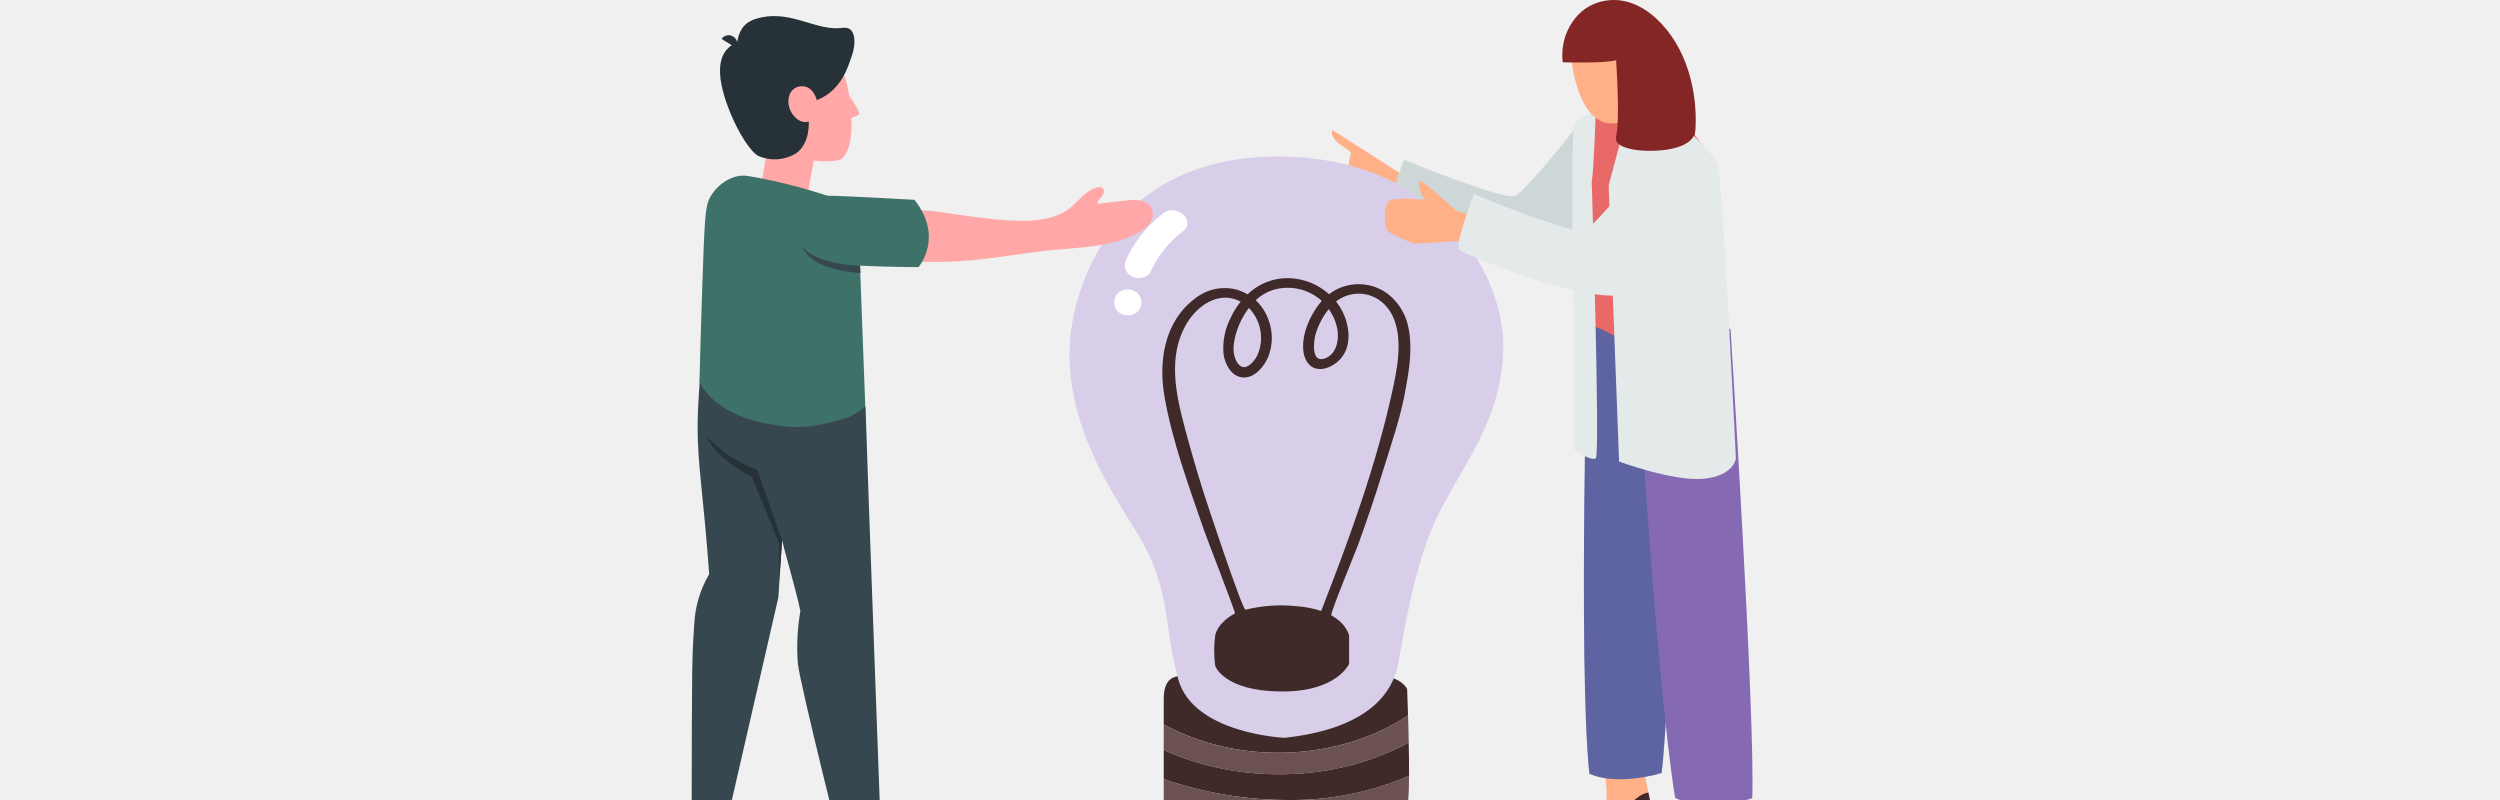
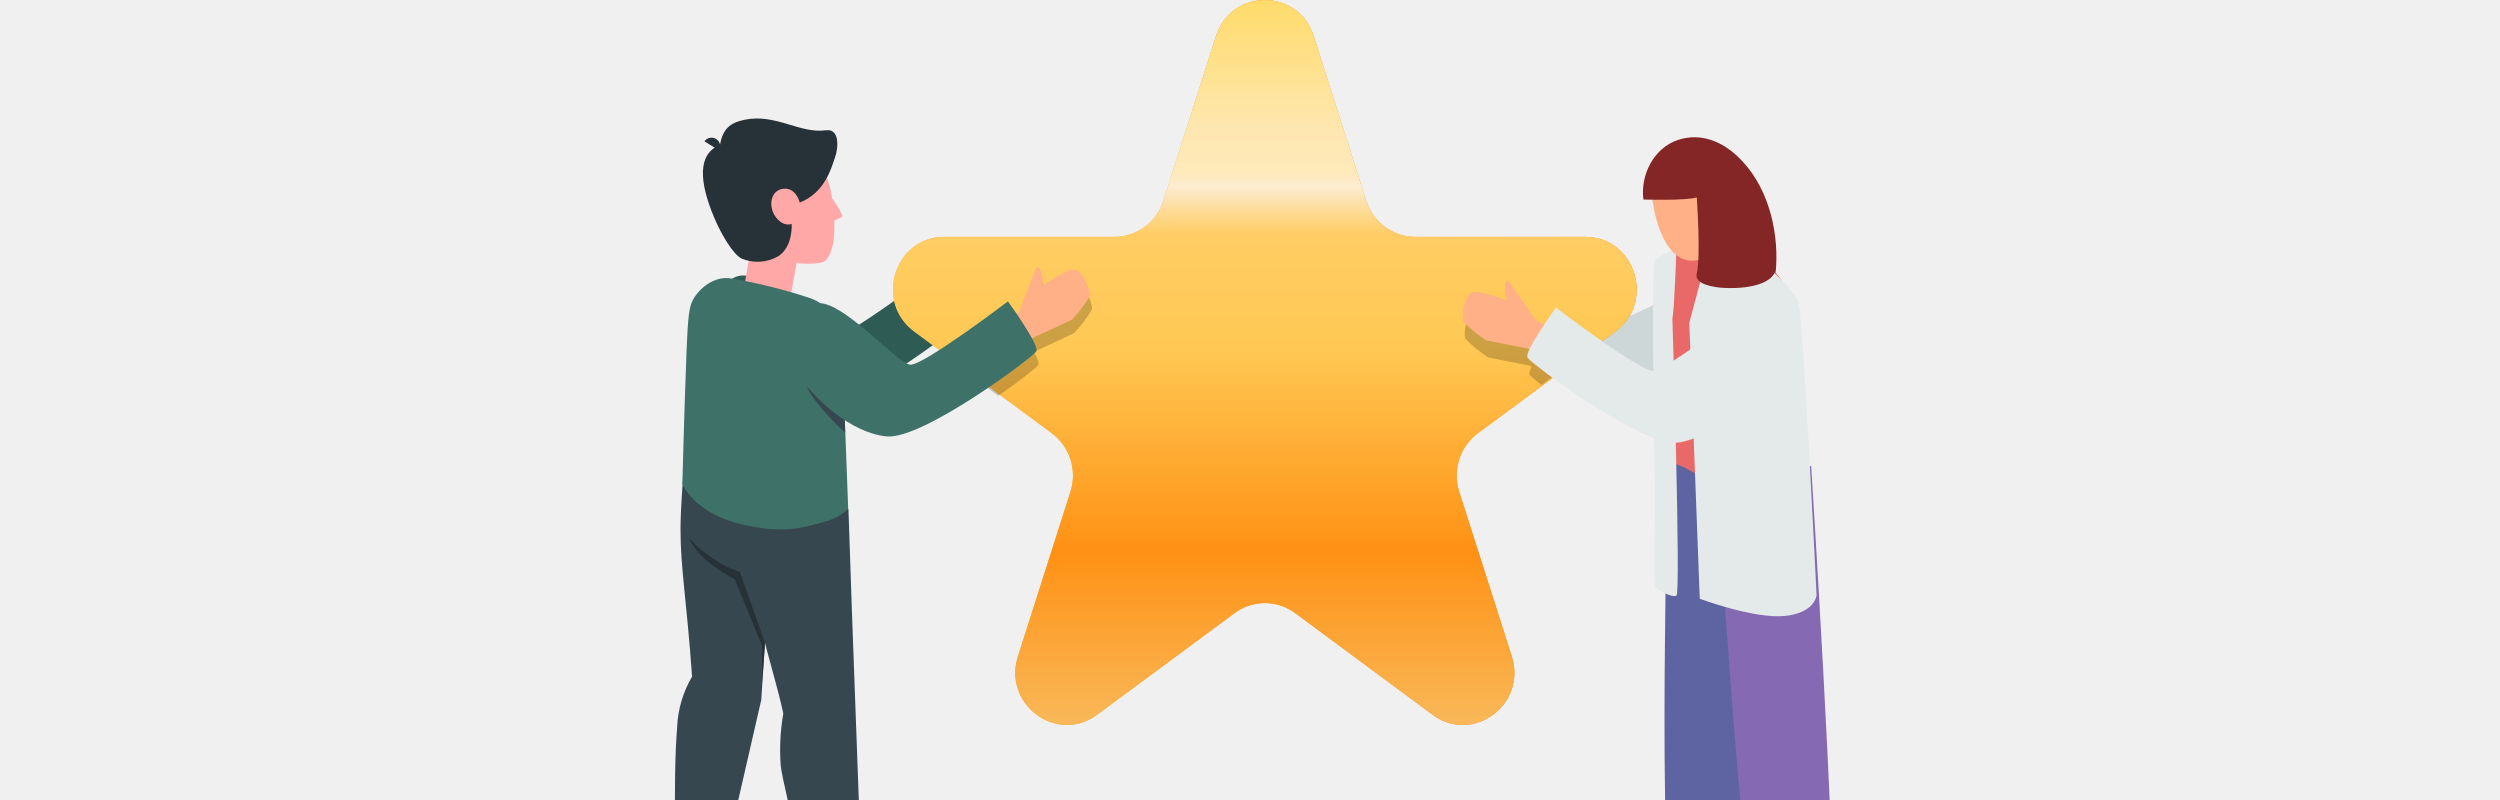
<svg xmlns="http://www.w3.org/2000/svg" width="400" height="128" viewBox="0 0 400 128" fill="none">
-   <g clip-path="url(#clip0_7303_142274)">
-     <path d="M223.875 27.646L213.186 20.8C213.186 20.8 212.507 21.986 214.927 23.455C216.385 24.345 216.126 24.672 216.126 24.672C215.78 25.963 215.628 27.299 215.675 28.635C215.828 30.43 218.828 30.879 219.729 31.176C220.63 31.473 224.379 32.074 224.379 32.074" fill="#FFB087" />
-     <path d="M252.634 19.78C252.634 19.78 244.236 30.552 242.381 31.328C240.526 32.104 224.646 25.554 224.646 25.554C224.646 25.554 221.508 33.671 222.294 34.431C223.081 35.192 243.541 43.484 248.962 41.46C254.382 39.437 260.139 29.449 260.139 29.449C260.139 29.449 263.559 19.156 252.634 19.78Z" fill="#CED7D8" />
-     <path d="M256.398 121.434C256.398 121.434 257.596 127.519 256.787 128.934C255.978 130.349 253.237 134.548 251.779 135.37C250.321 136.191 248.61 136.176 249.03 138.07C249.45 139.965 253.802 139.318 255.817 139.105C257.833 138.892 260.177 134.541 261.666 134.434C263.154 134.328 262.131 139.219 262.963 138.846C263.796 138.474 265.681 138.086 265.781 137.736C265.88 137.386 263.139 123.815 263.139 123.815" fill="#FFB087" />
-     <path d="M263.742 126.797C259.291 127.558 256.642 138.025 251.848 135.324L251.779 135.37C250.321 136.192 248.61 136.176 249.03 138.071C249.45 139.965 253.802 139.318 255.817 139.105C257.833 138.892 260.177 134.541 261.666 134.434C263.154 134.328 262.131 139.219 262.963 138.847C263.796 138.474 265.681 138.086 265.781 137.736C265.88 137.386 264.544 130.821 263.742 126.797Z" fill="#3F2A29" />
-     <path d="M271.636 125.047C271.636 125.047 272.835 131.133 272.025 132.547C271.216 133.962 268.475 138.162 267.017 138.983C265.559 139.805 263.849 139.789 264.269 141.684C264.689 143.578 269.04 142.931 271.056 142.718C273.071 142.505 275.415 138.154 276.904 138.047C278.393 137.941 277.37 142.832 278.202 142.46C279.034 142.087 280.92 141.699 281.019 141.349C281.118 140.999 278.377 127.428 278.377 127.428" fill="#FFB087" />
-     <path d="M265.856 123.685C267.322 112.092 269.277 48.831 269.277 48.831L251.908 48.451L254.031 49.706C254.031 49.706 252.504 106.82 254.298 123.792C257.481 125.252 262.497 124.674 265.856 123.685Z" fill="#856AB3" />
-     <path opacity="0.32" d="M265.856 123.685C267.322 112.092 269.277 48.831 269.277 48.831L251.908 48.451L254.031 49.706C254.031 49.706 252.504 106.82 254.298 123.792C257.481 125.252 262.497 124.674 265.856 123.685Z" fill="#06577A" />
-     <path d="M280.362 127.717C280.851 114.595 276.881 52.605 276.881 52.605L259.535 53.502L261.764 54.59C261.764 54.59 264.986 109.179 268.025 127.679C271.17 129.261 276.934 128.843 280.362 127.717Z" fill="#856AB3" />
-     <path d="M263.413 3.919C263.121 3.518 262.741 3.189 262.302 2.956C261.863 2.722 261.376 2.592 260.879 2.574C260.382 2.555 259.887 2.65 259.432 2.85C258.977 3.05 258.574 3.351 258.252 3.729C257.795 3.979 257.406 4.338 257.12 4.773C256.834 5.208 256.659 5.706 256.611 6.224C256.153 12.104 253.343 17.962 255.443 23.857C256.909 27.98 260.787 29.585 264.902 28.672C277.697 25.858 267.696 9.989 263.413 3.919Z" fill="#842626" />
-     <path d="M273.881 41.005C273.881 40.944 273.881 40.89 273.881 40.852C273.484 35.611 275.102 27.494 272.14 22.884C270.613 20.534 267.88 19.149 265.307 18.259C263.831 17.756 262.314 17.381 260.772 17.141C259.482 16.921 258.158 17.013 256.912 17.411C255.666 17.808 254.533 18.498 253.611 19.423C252.138 20.853 251.932 23.326 251.947 25.258C251.947 29.122 251.764 32.173 252.077 36.022C252.367 39.551 252.351 43.104 252.741 46.618C252.959 48.08 253.084 49.553 253.115 51.031C253.115 51.616 256.085 52.552 256.711 52.887C264.193 57.322 272.033 55.275 275.797 53.792C276.041 53.663 274.056 42.8 273.881 41.005Z" fill="#E96968" />
-     <path d="M260.726 17.141L257.382 29.677L259.054 73.844C259.054 73.844 267.673 77.054 272.575 76.598C277.476 76.141 277.743 73.311 277.743 73.311C277.743 73.311 275.636 29.411 274.872 26.642C274.109 23.873 268.589 19.758 268.589 19.758" fill="#E4E9EA" />
-     <path d="M254.673 28.923C254.97 28.246 255.329 17.733 255.329 17.733C255.329 17.733 252.604 18.897 251.894 19.749C251.184 20.601 251.894 56.986 251.894 56.986C251.894 56.986 251.703 71.538 251.894 71.896C252.085 72.254 254.612 73.782 255.329 73.334C256.047 72.885 254.673 28.923 254.673 28.923Z" fill="#E4E9EA" />
-     <path d="M251.405 9.42C251.466 10.18 252.642 20.169 258.215 19.743C264.399 19.271 263.246 5.35 257.833 4.528C252.42 3.707 251.283 7.906 251.405 9.42Z" fill="#FFB087" />
-     <path d="M265.01 2.976C262.483 0.641 259.207 -0.736 255.627 0.413C251.71 1.668 249.519 6.042 250.038 9.967C250.038 9.967 256.909 10.172 258.574 9.625C258.574 9.625 259.253 19.012 258.574 21.796C258.131 23.591 261.429 23.979 262.528 24.078C264.819 24.284 271.064 24.116 271.27 20.762C271.652 14.508 269.804 7.396 265.01 2.976Z" fill="#842626" />
-     <path d="M225.447 124.135C225.447 122.499 225.447 120.643 225.394 118.81C213.759 125.139 198.452 125.557 186.198 119.996V124.667C192.607 126.869 199.338 127.995 206.117 127.999C212.762 128.089 219.351 126.772 225.447 124.135V124.135Z" fill="#3F2A29" />
-     <path d="M225.287 114.481C225.218 112.031 225.142 110.259 225.142 110.259C225.142 110.259 224.462 108.517 221.18 108.114C217.897 107.711 188.657 108.114 188.657 108.114C188.107 108.35 186.198 108.243 186.198 111.849V115.911C198.162 122.468 214.133 121.845 225.287 114.481Z" fill="#3F2A29" />
-     <path d="M225.394 118.825C225.394 117.304 225.325 115.782 225.287 114.481C214.133 121.845 198.154 122.469 186.198 115.912V120.012C198.452 125.573 213.759 125.154 225.394 118.825Z" fill="#6B5151" />
-     <path d="M206.117 128C199.337 127.993 192.606 126.865 186.198 124.66V128.517C198.413 132.67 213.362 132.45 225.325 127.977C225.401 127.079 225.44 125.695 225.447 124.112C219.353 126.758 212.764 128.083 206.117 128V128Z" fill="#6B5151" />
-     <path d="M205.513 118.049C205.513 118.049 191.008 117.418 188.534 108.738C186.061 100.058 187.656 94.117 181.358 84.319C175.059 74.521 171.196 66.275 171.112 56.751C171.028 47.227 177.159 25.699 203.238 25.06C229.318 24.421 240.876 43.37 240.525 56.059C240.174 68.747 232.127 76.453 228.623 85.772C225.119 95.091 224.042 105.847 223.37 107.612C222.699 109.377 220.569 116.444 205.513 118.049Z" fill="#D8CEEA" />
-     <path d="M225.402 52.689C225.053 50.535 223.936 48.58 222.256 47.181C220.899 46.091 219.213 45.487 217.47 45.466C215.727 45.445 214.027 46.009 212.644 47.067C210.988 45.576 208.878 44.681 206.651 44.526C205.362 44.436 204.069 44.618 202.856 45.062C201.643 45.505 200.537 46.199 199.612 47.098C199.131 46.81 198.619 46.578 198.085 46.405C196.916 46.059 195.679 46.001 194.482 46.237C193.285 46.472 192.163 46.995 191.214 47.759C186.198 51.495 185.359 57.968 186.321 63.476C187.588 70.733 190.237 77.815 192.619 84.775C193.008 85.932 197.749 98.073 197.589 98.149C197.428 98.226 197.272 98.315 197.123 98.415C197.123 98.415 194.833 99.693 194.428 101.694C194.216 103.294 194.216 104.916 194.428 106.517C194.428 106.517 195.711 110.518 204.819 110.64C213.927 110.761 215.859 106.205 215.859 106.205V101.732C215.859 101.732 215.561 99.86 213.011 98.461C212.736 98.309 216.912 88.214 217.271 87.225C218.66 83.421 219.981 79.534 221.18 75.647C222.6 71.037 224.234 66.45 224.997 61.711C225.509 58.942 225.974 55.656 225.402 52.689ZM214.026 53.016C214.225 54.591 213.751 56.819 211.843 57.398C209.759 58.014 210.194 54.514 210.484 53.503C210.92 52.03 211.638 50.656 212.599 49.456C213.362 50.51 213.855 51.735 214.034 53.023L214.026 53.016ZM199.826 49.273C200.726 50.205 201.347 51.37 201.616 52.635C201.886 53.9 201.795 55.215 201.353 56.431C201.095 57.129 200.671 57.753 200.116 58.25C199.231 59.01 198.49 58.889 197.917 57.938C197.062 56.523 197.353 54.727 197.803 53.244C198.233 51.81 198.918 50.465 199.826 49.273V49.273ZM211.408 97.761C210.157 97.348 208.859 97.093 207.545 97C204.778 96.703 201.98 96.888 199.276 97.548C198.803 97.677 192.955 80.052 192.451 78.424C191.433 75.158 190.484 71.876 189.603 68.58C188.145 63.126 186.771 56.987 189.863 51.776C191.527 48.969 194.993 46.39 198.505 48.261C197.885 49.036 197.36 49.881 196.94 50.779C195.981 52.608 195.575 54.674 195.772 56.728C195.994 58.212 197.017 60.326 198.933 60.395C200.849 60.463 202.315 58.531 202.91 57.108C203.673 55.19 203.686 53.057 202.949 51.129C202.518 49.952 201.821 48.89 200.91 48.026C201.659 47.334 202.539 46.798 203.498 46.451C204.861 46.002 206.318 45.923 207.722 46.221C209.125 46.519 210.424 47.184 211.484 48.147C210.302 49.519 209.418 51.12 208.888 52.849C208.377 54.514 208.125 57.185 209.652 58.501C211.072 59.703 213.27 58.698 214.332 57.58C215.859 55.998 216.004 53.777 215.523 51.822C215.203 50.515 214.604 49.293 213.767 48.239C214.839 47.394 216.175 46.951 217.541 46.989C218.908 47.026 220.217 47.541 221.241 48.444C224.852 51.685 223.798 57.846 222.913 61.931C220.287 74.225 215.965 86.031 211.385 97.761H211.408Z" fill="#3F2A29" />
-     <path d="M186.083 34.151C183.582 36.069 181.579 38.558 180.243 41.408C180.106 41.644 180.018 41.905 179.984 42.176C179.951 42.447 179.972 42.721 180.046 42.984C180.121 43.246 180.248 43.491 180.42 43.704C180.591 43.917 180.804 44.093 181.045 44.222C181.976 44.739 183.64 44.504 184.098 43.462C185.258 40.932 187.022 38.725 189.237 37.033C191.428 35.345 188.236 32.447 186.083 34.151Z" fill="white" />
-     <path d="M180.449 46.329C180.168 46.312 179.885 46.352 179.62 46.448C179.355 46.544 179.112 46.693 178.906 46.885C178.7 47.078 178.537 47.311 178.425 47.569C178.313 47.827 178.255 48.105 178.255 48.387C178.255 48.668 178.313 48.946 178.425 49.205C178.537 49.463 178.7 49.695 178.906 49.888C179.112 50.081 179.355 50.23 179.62 50.325C179.885 50.421 180.168 50.462 180.449 50.444C180.731 50.462 181.014 50.421 181.279 50.325C181.544 50.23 181.787 50.081 181.993 49.888C182.199 49.695 182.362 49.463 182.474 49.205C182.586 48.946 182.644 48.668 182.644 48.387C182.644 48.105 182.586 47.827 182.474 47.569C182.362 47.311 182.199 47.078 181.993 46.885C181.787 46.693 181.544 46.544 181.279 46.448C181.014 46.352 180.731 46.312 180.449 46.329V46.329Z" fill="white" />
-     <path d="M233.12 33.792C233.12 33.792 227.921 29.167 227.318 28.931C226.715 28.696 227.188 31.404 228.081 31.974C228.081 31.974 224.096 31.609 222.607 31.974C221.119 32.34 221.493 36.539 222.104 37.041C223.463 37.861 224.917 38.518 226.432 38.996C226.867 38.996 233.12 38.562 233.12 38.562L238.251 39.574L239.724 35.451L233.12 33.792Z" fill="#FFB087" />
-     <path d="M263.819 25.304C263.819 25.304 255.421 36.075 253.565 36.851C251.71 37.627 235.83 31.077 235.83 31.077C235.83 31.077 232.7 39.171 233.479 39.962C234.258 40.754 254.726 49.007 260.139 46.984C265.552 44.96 271.3 34.972 271.3 34.972C271.3 34.972 274.744 24.68 263.819 25.304Z" fill="#E4E9EA" />
-     <path d="M116.205 52.837C114.691 55.063 113.304 57.373 112.052 59.755C112.052 59.755 111.617 64.898 111.617 68.32C111.617 74.609 112.588 79.465 113.467 91.859C112.036 94.297 111.217 97.045 111.081 99.869C110.711 105.483 110.701 105.418 110.664 131.316C111.507 131.771 112.432 132.052 113.385 132.144C114.338 132.237 115.3 132.137 116.214 131.853L124.538 95.587L125.463 81.352L128.071 63.658L116.205 52.837Z" fill="#37474F" />
-     <path d="M126.999 53.938C124.603 58.645 122.291 62.798 122.217 67.811C122.041 78.42 126.444 90.102 128.063 97.769C127.58 100.544 127.444 103.368 127.656 106.177C127.979 109.386 135.296 138.549 135.296 138.549C135.296 138.549 139.365 139.4 141.095 137.559L139.041 81.407L138.486 65.101L126.999 53.938Z" fill="#37474F" />
-     <path d="M130.29 25.181L128.782 33.533L121.235 32.978L122.817 23.517L130.29 25.181Z" fill="#FFA8A7" />
-     <path d="M113.271 32.368C114.02 30.102 116.897 27.633 119.745 28.169C124.024 28.896 128.242 29.948 132.361 31.314C134.997 32.239 137.402 34.542 137.624 43.217L138.447 65.045C137.307 66.059 135.94 66.782 134.461 67.154C130.456 68.255 127.811 68.912 121.725 67.58C113.798 65.85 111.911 61.05 111.911 61.05C111.911 61.05 112.217 49.498 112.457 43.217C112.651 37.881 112.762 33.931 113.271 32.368Z" fill="#3E7269" />
-     <path d="M145.192 41.556C146.07 41.781 146.974 41.892 147.881 41.885C150.241 41.952 152.602 41.886 154.955 41.689C159.446 41.312 163.884 40.457 168.368 40.016C173.03 39.556 177.916 39.492 182.039 37.276C182.793 36.917 183.452 36.388 183.966 35.731C184.218 35.4 184.381 35.01 184.439 34.598C184.498 34.187 184.451 33.767 184.301 33.379C184.115 33.035 183.852 32.738 183.532 32.511C183.212 32.285 182.844 32.135 182.457 32.074C181.682 31.96 180.894 31.966 180.12 32.093L175.866 32.57C175.778 32.581 175.676 32.594 175.627 32.512C175.609 32.477 175.601 32.438 175.604 32.399C175.607 32.361 175.619 32.323 175.641 32.291C175.882 31.929 176.143 31.581 176.424 31.249C176.655 30.877 176.719 30.322 176.366 30.063C176.245 29.994 176.111 29.951 175.972 29.938C175.833 29.924 175.693 29.94 175.561 29.984C173.745 30.399 172.622 32.165 171.159 33.317C169.053 34.977 166.181 35.34 163.486 35.332C160.112 35.324 156.758 34.841 153.416 34.36L150.589 33.949C148.442 33.639 146.107 33.362 144.226 34.447C143.505 34.878 142.896 35.473 142.45 36.183C142.003 36.893 141.731 37.698 141.655 38.532C141.564 40.153 143.828 41.148 145.192 41.556Z" fill="#FFA8A7" />
-     <path d="M135.877 15.294C135.877 15.294 137.727 17.995 137.468 18.291C137.051 18.569 136.587 18.773 136.099 18.892L135.877 15.294Z" fill="#FFA8A7" />
-     <path d="M130.299 6.766C132.056 7.691 135.09 9.291 135.932 15.728C136.792 22.332 135.654 24.46 134.766 25.338C134.156 25.93 130.882 25.967 129.217 25.468C127.163 24.857 122.53 23.091 120.412 19.696C117.924 15.701 117.369 10.355 120.171 8.227C121.597 7.146 123.275 6.444 125.046 6.188C126.818 5.933 128.625 6.131 130.299 6.766V6.766Z" fill="#FFA8A7" />
-     <path d="M125.13 86.467L121.125 75.146C118.021 74.045 115.239 72.189 113.032 69.744C113.032 69.744 113.957 72.972 120.283 76.283L124.677 86.994V92.95L125.13 86.467Z" fill="#263238" />
-     <path d="M136.292 8.94C135.718 10.522 134.747 14.407 130.696 16.025C130.696 16.025 130.114 13.556 128.042 13.815C125.97 14.074 125.609 16.728 126.886 18.374C128.162 20.021 129.401 19.429 129.401 19.429C129.401 19.429 129.679 22.971 127.311 24.581C126.43 25.1 125.439 25.409 124.419 25.481C123.398 25.553 122.374 25.387 121.429 24.997C120.069 24.377 118.136 21.112 117.007 18.43C114.621 12.769 114.279 8.256 117.932 6.795C118.386 4.223 119.542 3.252 121.873 2.771C126.886 1.744 130.678 5.037 134.886 4.454C137.041 4.149 136.958 7.127 136.292 8.94Z" fill="#263238" />
-     <path d="M117.813 7.691L115.445 6.221C115.651 5.932 115.96 5.733 116.308 5.664C116.655 5.594 117.017 5.66 117.318 5.847C117.619 6.034 117.838 6.329 117.93 6.671C118.022 7.014 117.98 7.379 117.813 7.691V7.691Z" fill="#263238" />
-     <path d="M146.32 31.971C146.32 31.971 135.267 31.333 132.446 31.314C129.625 31.296 126.629 36.115 128.386 39.398C129.551 41.553 133.186 42.293 137.765 42.515C142.343 42.737 146.958 42.737 146.958 42.737C146.958 42.737 151.074 38.048 146.32 31.971Z" fill="#3E7269" />
-     <path d="M137.626 42.514C137.626 42.514 130.624 42.422 128.33 39.398C128.33 39.398 128.867 41.247 131.586 42.385C133.535 43.134 135.588 43.577 137.672 43.698L137.626 42.514Z" fill="#37474F" />
+   <g clip-path="url(#clip0_7725_124171)">
+     <path d="M273.029 44.136C273.029 44.136 261.214 50.989 259.203 51.015C257.192 51.041 244.483 43.094 244.483 43.094C244.483 43.094 238.967 45.387 239.412 46.386C239.857 47.386 255.736 62.724 261.52 62.873C267.304 63.022 276.376 55.909 276.376 55.909C276.376 55.909 283.395 47.641 273.029 44.136Z" fill="#CED7D8" />
+     <path d="M150.887 45.329C150.887 45.329 153.252 38.785 153.67 38.29C154.088 37.795 154.963 40.401 154.45 41.328C154.45 41.328 157.779 39.107 159.261 38.718C160.744 38.33 162.417 42.199 162.12 42.932C161.316 44.301 160.351 45.571 159.247 46.714C158.864 46.922 153.161 49.522 153.161 49.522L149.134 52.857L145.873 49.935L150.887 45.329Z" fill="#37474F" />
+     <path d="M119.622 44.159C123.882 45.129 131.363 53.63 133.355 53.904C135.347 54.179 149.018 43.779 149.018 43.779C149.018 43.779 154.118 50.801 153.568 51.765C153.018 52.729 135.348 65.952 129.597 65.383C123.847 64.814 117.831 59.283 115.189 55.079C112.547 50.876 115.362 43.189 119.622 44.159Z" fill="#2E5C54" />
+     <path d="M194.547 5.786C197.011 -1.929 207.736 -1.929 210.199 5.786L218.604 32.111C219.705 35.561 222.865 37.897 226.43 37.897H253.629C261.6 37.897 264.914 48.277 258.465 53.045L236.461 69.314C233.577 71.447 232.37 75.226 233.472 78.676L241.877 105.001C244.34 112.716 235.663 119.131 229.214 114.363L207.21 98.093C204.326 95.961 200.42 95.961 197.536 98.093L175.532 114.363C169.083 119.131 160.406 112.716 162.87 105.001L171.275 78.676C172.376 75.226 171.169 71.447 168.285 69.314L146.281 53.045C139.832 48.277 143.146 37.897 151.117 37.897H178.317C181.881 37.897 185.041 35.561 186.142 32.111L194.547 5.786Z" fill="url(#paint0_radial_7725_124171)" />
+     <path d="M194.547 5.786C197.011 -1.929 207.736 -1.929 210.199 5.786L218.604 32.111C219.705 35.561 222.865 37.897 226.43 37.897H253.629C261.6 37.897 264.914 48.277 258.465 53.045L236.461 69.314C233.577 71.447 232.37 75.226 233.472 78.676L241.877 105.001C244.34 112.716 235.663 119.131 229.214 114.363L207.21 98.093C204.326 95.961 200.42 95.961 197.536 98.093L175.532 114.363C169.083 119.131 160.406 112.716 162.87 105.001L171.275 78.676C172.376 75.226 171.169 71.447 168.285 69.314L146.281 53.045C139.832 48.277 143.146 37.897 151.117 37.897H178.317C181.881 37.897 185.041 35.561 186.142 32.111L194.547 5.786Z" fill="url(#paint1_linear_7725_124171)" />
+     <path d="M278.763 145.645C280.229 134.052 282.183 70.791 282.183 70.791L264.814 70.411L266.937 71.666C266.937 71.666 265.41 128.78 267.204 145.752C270.388 147.212 275.404 146.634 278.763 145.645Z" fill="#856AB3" />
+     <path opacity="0.32" d="M278.763 145.645C280.229 134.052 282.183 70.791 282.183 70.791L264.814 70.411L266.937 71.666C266.937 71.666 265.41 128.78 267.204 145.752C270.388 147.212 275.404 146.634 278.763 145.645Z" fill="#06577A" />
+     <path d="M293.268 149.677C293.757 136.555 289.787 74.564 289.787 74.564L272.441 75.462L274.671 76.55C274.671 76.55 277.892 131.138 280.931 149.639C284.076 151.221 289.84 150.803 293.268 149.677Z" fill="#856AB3" />
+     <path d="M276.321 25.879C276.028 25.478 275.648 25.149 275.209 24.916C274.77 24.682 274.284 24.552 273.786 24.534C273.289 24.515 272.795 24.61 272.34 24.81C271.884 25.01 271.481 25.311 271.16 25.689C270.702 25.939 270.313 26.298 270.027 26.733C269.741 27.168 269.566 27.666 269.518 28.184C269.06 34.064 266.251 39.922 268.35 45.817C269.816 49.94 273.694 51.545 277.809 50.633C290.605 47.818 280.604 31.949 276.321 25.879Z" fill="#842626" />
+     <path d="M286.788 62.965C286.788 62.904 286.788 62.85 286.788 62.812C286.391 57.571 288.01 49.454 285.047 44.844C283.52 42.494 280.787 41.109 278.214 40.219C276.738 39.715 275.221 39.341 273.68 39.101C272.39 38.881 271.066 38.973 269.819 39.37C268.573 39.768 267.441 40.458 266.518 41.383C265.045 42.813 264.839 45.286 264.854 47.218C264.854 51.082 264.671 54.133 264.984 57.982C265.274 61.511 265.259 65.064 265.648 68.579C265.867 70.04 265.992 71.513 266.022 72.991C266.022 73.576 268.992 74.512 269.618 74.847C277.1 79.282 284.94 77.235 288.704 75.752C288.949 75.623 286.964 64.76 286.788 62.965Z" fill="#E96968" />
+     <path d="M273.633 39.101L270.289 51.637L271.961 95.804C271.961 95.804 280.58 99.014 285.482 98.558C290.383 98.101 290.65 95.271 290.65 95.271C290.65 95.271 288.543 51.371 287.78 48.602C287.016 45.833 281.497 41.717 281.497 41.717" fill="#E4E9EA" />
+     <path d="M267.579 50.883C267.877 50.206 268.235 39.693 268.235 39.693C268.235 39.693 265.51 40.857 264.8 41.709C264.09 42.561 264.8 78.946 264.8 78.946C264.8 78.946 264.609 93.498 264.8 93.856C264.991 94.213 267.518 95.743 268.235 95.294C268.953 94.845 267.579 50.883 267.579 50.883Z" fill="#E4E9EA" />
+     <path d="M264.311 31.38C264.372 32.14 265.548 42.129 271.121 41.703C277.305 41.231 276.152 27.31 270.74 26.488C265.327 25.667 264.189 29.866 264.311 31.38Z" fill="#FFB087" />
+     <path d="M277.916 24.936C275.389 22.601 272.114 21.224 268.533 22.372C264.617 23.628 262.425 28.002 262.945 31.927C262.945 31.927 269.816 32.132 271.48 31.585C271.48 31.585 272.159 40.972 271.48 43.756C271.037 45.551 274.335 45.939 275.435 46.038C277.725 46.244 283.97 46.076 284.176 42.721C284.558 36.468 282.71 29.356 277.916 24.936Z" fill="#842626" />
+     <g opacity="0.2">
+       <path d="M159.725 63.336L151.752 57.441C156.244 54.461 161.588 50.396 161.588 50.396C161.588 50.396 162.201 51.241 162.98 52.385L163.458 51.946C163.458 51.946 165.822 45.401 166.24 44.907C166.658 44.412 167.533 47.018 167.02 47.945C167.02 47.945 170.349 45.724 171.832 45.336C173.314 44.947 174.988 48.816 174.69 49.549C173.886 50.918 172.921 52.188 171.817 53.331C171.435 53.538 165.732 56.139 165.732 56.139L165.466 56.359C165.986 57.327 166.295 58.105 166.137 58.382C165.929 58.747 163.266 60.87 159.725 63.336Z" fill="black" />
+       <path d="M254.483 55.794L246.635 61.596C245.532 60.734 244.835 60.129 244.732 59.949C244.616 59.745 244.753 59.27 245.04 58.648L244.743 58.503C244.743 58.503 238.588 57.32 238.167 57.208C236.824 56.358 235.588 55.351 234.484 54.209C234.022 53.567 234.736 49.413 236.269 49.441C237.801 49.47 241.56 50.844 241.56 50.844C240.843 50.063 241.079 47.324 241.602 47.707C242.124 48.089 245.965 53.892 245.965 53.892L247.397 54.684C248.393 53.188 249.282 51.963 249.282 51.963C249.282 51.963 251.609 53.733 254.483 55.794Z" fill="black" />
+     </g>
+     <path d="M113.469 69.226C111.955 71.451 110.569 73.761 109.316 76.144C109.316 76.144 108.882 81.287 108.882 84.709C108.882 90.998 109.853 95.854 110.732 108.248C109.301 110.686 108.482 113.434 108.345 116.258C107.975 121.872 107.966 121.807 107.929 147.705C108.772 148.159 109.697 148.441 110.65 148.533C111.603 148.625 112.564 148.526 113.479 148.241L121.803 111.975L122.728 97.741L125.336 80.047L113.469 69.226Z" fill="#37474F" />
+     <path d="M124.264 70.326C121.868 75.034 119.556 79.187 119.482 84.2C119.306 94.809 123.709 106.49 125.327 114.158C124.845 116.933 124.708 119.757 124.92 122.565C125.244 125.775 132.56 154.938 132.56 154.938C132.56 154.938 136.63 155.788 138.359 153.948L136.306 97.796L135.751 81.49L124.264 70.326Z" fill="#37474F" />
+     <path d="M127.555 41.57L126.047 49.922L118.5 49.367L120.081 39.905L127.555 41.57Z" fill="#FFA8A7" />
+     <path d="M110.537 48.757C111.286 46.491 114.162 44.021 117.011 44.558C121.29 45.285 125.507 46.336 129.627 47.702C132.263 48.627 134.668 50.93 134.89 59.606L135.713 81.434C134.573 82.447 133.206 83.171 131.726 83.543C127.722 84.644 125.076 85.3 118.99 83.968C111.064 82.239 109.177 77.438 109.177 77.438C109.177 77.438 109.482 65.886 109.723 59.606C109.917 54.269 110.028 50.32 110.537 48.757Z" fill="#3E7269" />
+     <path d="M133.142 31.683C133.142 31.683 134.992 34.383 134.733 34.679C134.315 34.958 133.852 35.161 133.364 35.281L133.142 31.683Z" fill="#FFA8A7" />
+     <path d="M127.564 23.155C129.321 24.08 132.355 25.68 133.196 32.117C134.056 38.721 132.919 40.848 132.031 41.727C131.42 42.319 128.146 42.356 126.481 41.856C124.428 41.246 119.794 39.479 117.676 36.085C115.188 32.089 114.633 26.743 117.436 24.616C118.862 23.534 120.539 22.833 122.311 22.577C124.082 22.321 125.89 22.52 127.564 23.155V23.155Z" fill="#FFA8A7" />
+     <path d="M122.395 102.855L118.39 91.534C115.285 90.434 112.504 88.578 110.297 86.133C110.297 86.133 111.222 89.361 117.548 92.672L121.941 103.382V109.339L122.395 102.855Z" fill="#263238" />
+     <path d="M133.557 25.329C132.983 26.911 132.012 30.795 127.961 32.414C127.961 32.414 127.378 29.944 125.306 30.203C123.235 30.462 122.874 33.117 124.15 34.763C125.427 36.41 126.666 35.818 126.666 35.818C126.666 35.818 126.943 39.36 124.576 40.969C123.694 41.489 122.704 41.797 121.683 41.869C120.663 41.942 119.639 41.776 118.693 41.386C117.334 40.766 115.4 37.501 114.272 34.819C111.886 29.158 111.544 24.645 115.197 23.183C115.65 20.612 116.806 19.641 119.137 19.16C124.15 18.133 127.942 21.426 132.151 20.843C134.306 20.538 134.223 23.516 133.557 25.329Z" fill="#263238" />
+     <path d="M115.077 24.08L112.71 22.609C112.916 22.321 113.224 22.122 113.572 22.052C113.92 21.983 114.281 22.049 114.582 22.236C114.884 22.423 115.103 22.718 115.194 23.06C115.286 23.402 115.245 23.767 115.077 24.08V24.08Z" fill="#263238" />
+     <path d="M135.152 66.919L129 61.46C129.4 63.46 133.393 67.58 135.227 69.247L135.152 66.919Z" fill="#37474F" />
+     <path d="M245.63 51.151C245.63 51.151 241.789 45.349 241.267 44.966C240.744 44.584 240.508 47.322 241.225 48.103C241.225 48.103 237.466 46.729 235.934 46.7C234.401 46.672 233.687 50.827 234.149 51.468C235.253 52.61 236.489 53.617 237.832 54.467C238.253 54.579 244.408 55.762 244.408 55.762L249.108 58.054L251.588 54.446L245.63 51.151Z" fill="#FFB087" />
+     <path d="M277.479 50.813C277.479 50.813 266.601 59.073 264.609 59.347C262.617 59.622 248.946 49.222 248.946 49.222C248.946 49.222 243.846 56.244 244.396 57.208C244.946 58.172 262.616 71.395 268.367 70.826C274.118 70.257 282.234 62.075 282.234 62.075C282.234 62.075 288.199 53.009 277.479 50.813Z" fill="#E4E9EA" />
+     <path d="M163.135 49.769C163.135 49.769 165.5 43.225 165.918 42.73C166.336 42.235 167.211 44.841 166.698 45.769C166.698 45.769 170.027 43.548 171.509 43.159C172.992 42.77 174.665 46.64 174.368 47.372C173.564 48.742 172.599 50.011 171.495 51.154C171.112 51.362 165.409 53.962 165.409 53.962L161.382 57.297L158.121 54.376L163.135 49.769Z" fill="#FFB087" />
+     <path d="M131.87 48.6C136.13 49.57 143.611 58.07 145.603 58.345C147.595 58.62 161.266 48.22 161.266 48.22C161.266 48.22 166.366 55.241 165.816 56.206C165.266 57.17 147.596 70.392 141.845 69.823C136.095 69.254 130.079 63.723 127.437 59.52C124.795 55.316 127.611 47.63 131.87 48.6Z" fill="#3E7269" />
  </g>
  <defs>
-     <clipPath id="clip0_7303_142274">
+     <radialGradient id="paint0_radial_7725_124171" cx="0" cy="0" r="1" gradientUnits="userSpaceOnUse" gradientTransform="translate(172.5 71.3038) rotate(-8.46745) scale(90.358 88.0801)">
+       <stop offset="0.448" stop-color="#FAAA31" />
+       <stop offset="1" stop-color="#F57E16" />
+     </radialGradient>
+     <linearGradient id="paint1_linear_7725_124171" x1="202.373" y1="-0.17" x2="202.373" y2="115.831" gradientUnits="userSpaceOnUse">
+       <stop stop-color="#FFDB69" />
+       <stop offset="0.18" stop-color="#FEE7B0" />
+       <stop offset="0.24" stop-color="#FEE9BA" />
+       <stop offset="0.259" stop-color="#FDECD0" />
+       <stop offset="0.295" stop-color="#FEDA92" />
+       <stop offset="0.325" stop-color="#FFCD64" />
+       <stop offset="0.484" stop-color="#FFC853" />
+       <stop offset="0.761" stop-color="#FF9114" />
+       <stop offset="1" stop-color="#F9B858" />
+     </linearGradient>
+     <clipPath id="clip0_7725_124171">
      <rect width="400" height="128" fill="white" />
    </clipPath>
  </defs>
</svg>
